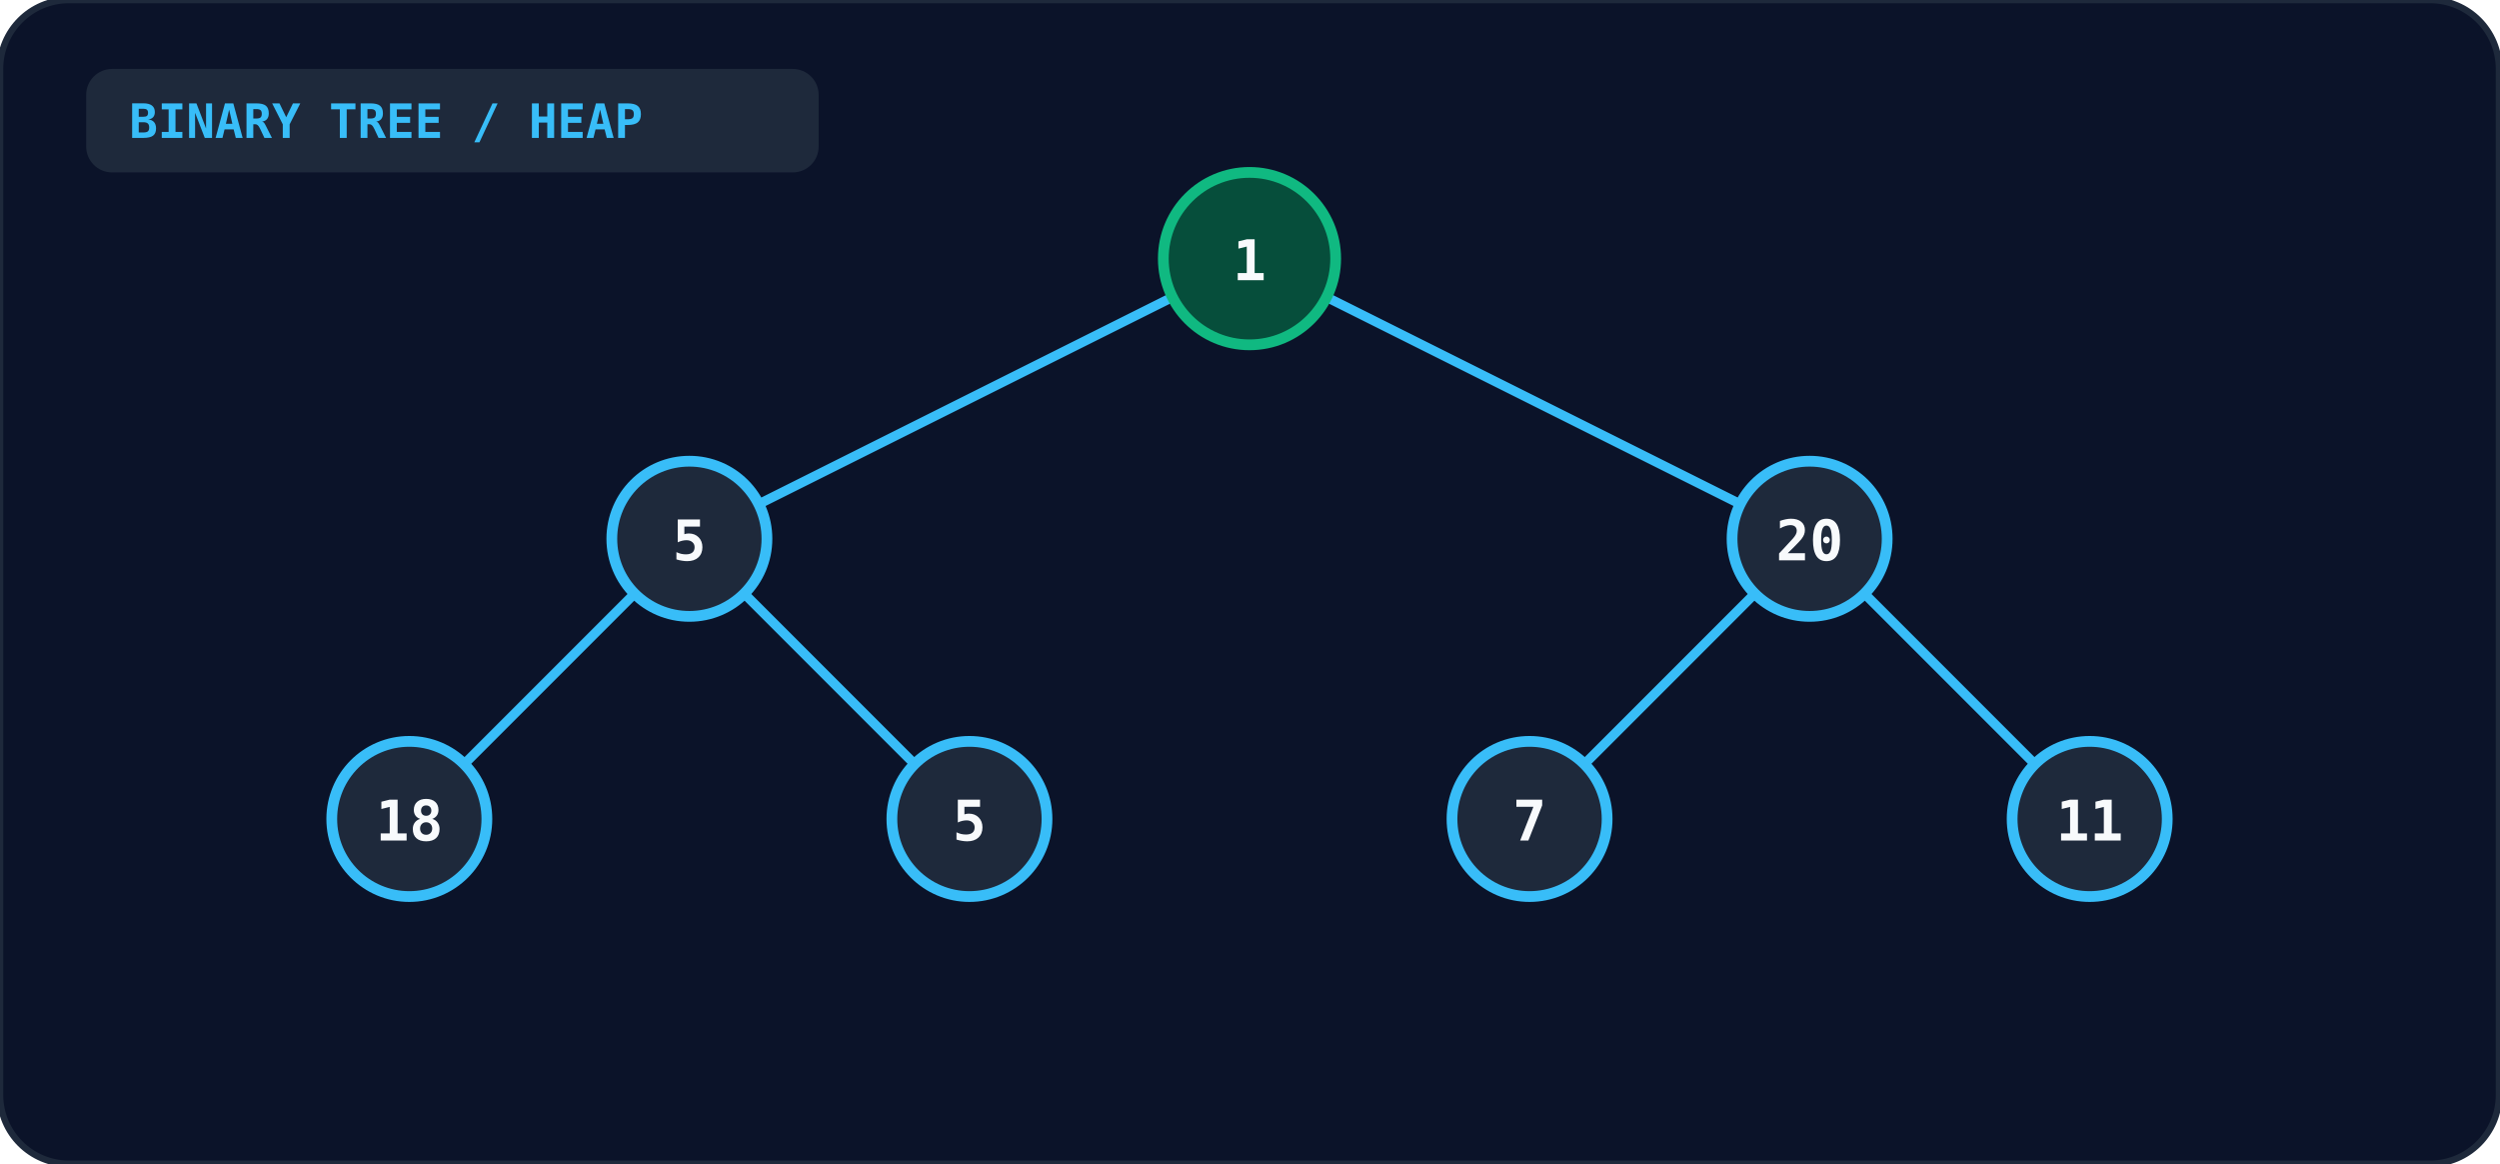
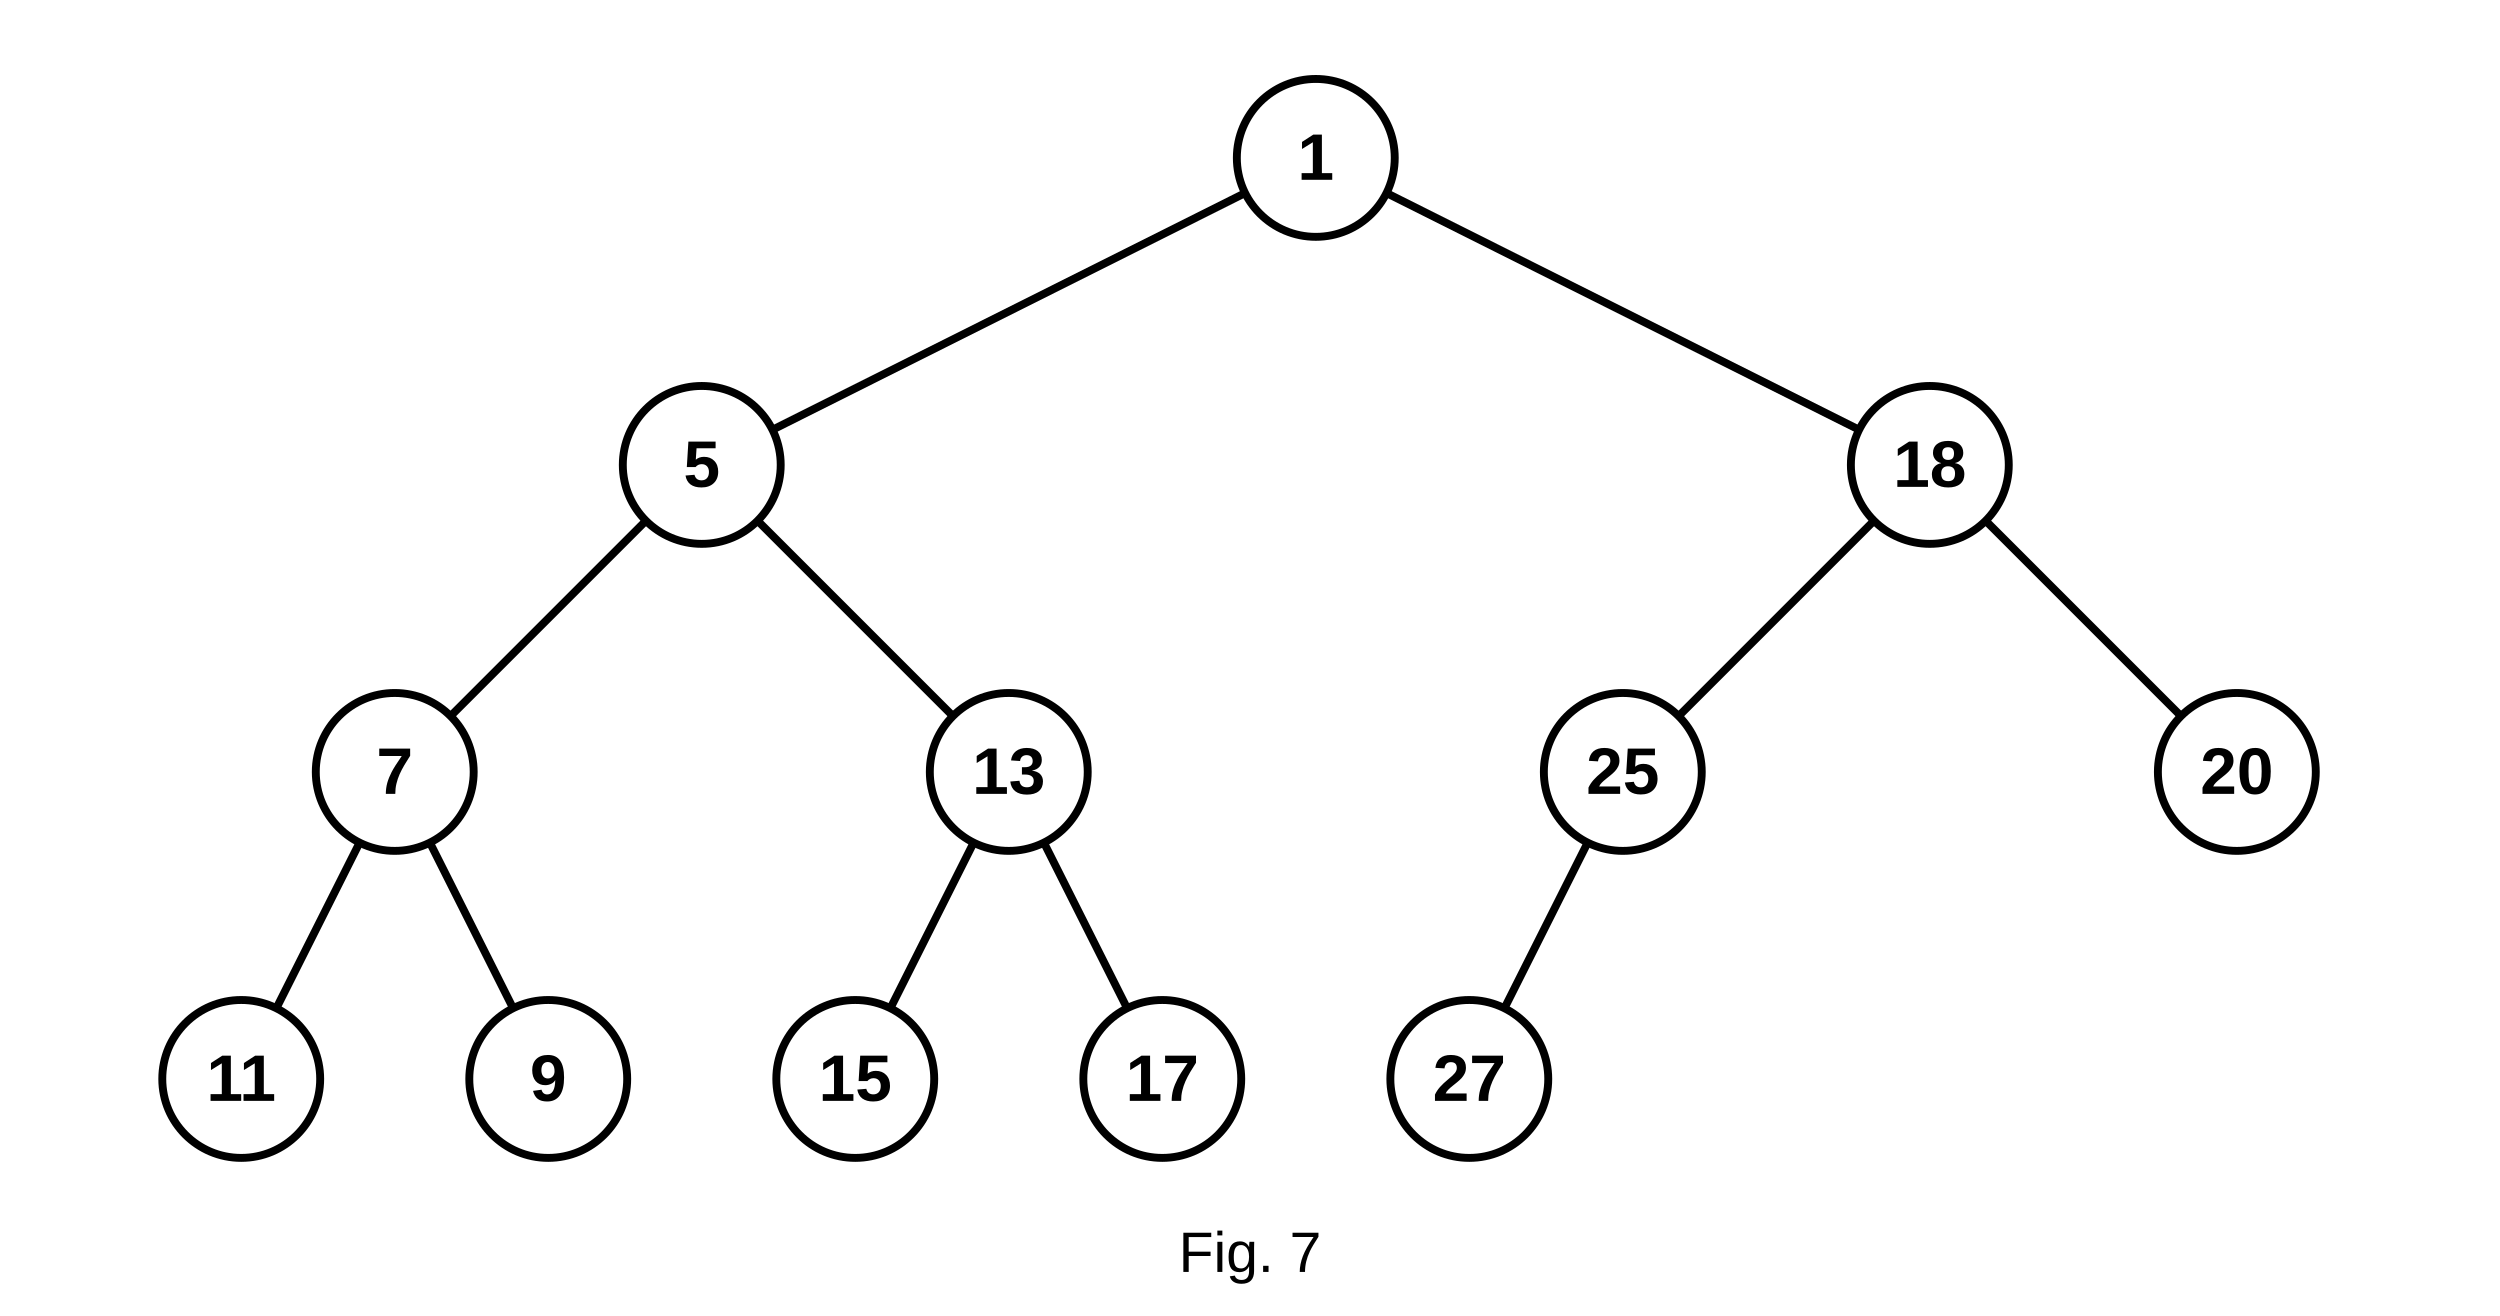
- <svg xmlns="http://www.w3.org/2000/svg" viewBox="0 0 580 270" width="100%" height="100%">
-   <rect width="100%" height="100%" rx="16" fill="#0b1329" stroke="#1e293b" stroke-width="1.5" />
-   <rect x="20" y="16" width="170" height="24" rx="6" fill="#1e293b" />
-   <text x="30" y="32" fill="#38bdf8" font-size="11" font-weight="bold" font-family="monospace">BINARY TREE / HEAP</text>
-   <g stroke="#38bdf8" stroke-width="2.2">
-     <line x1="290" y1="60" x2="160" y2="125" />
-     <line x1="290" y1="60" x2="420" y2="125" />
-     <line x1="160" y1="125" x2="95" y2="190" />
-     <line x1="160" y1="125" x2="225" y2="190" />
-     <line x1="420" y1="125" x2="355" y2="190" />
-     <line x1="420" y1="125" x2="485" y2="190" />
+ <svg xmlns="http://www.w3.org/2000/svg" viewBox="0 0 570 300" font-family="Arial, Helvetica, sans-serif">
+   <g stroke="currentColor" stroke-width="1.8" fill="none">
+     <line x1="283.9" y1="44.0" x2="176.1" y2="98.0" />
+     <line x1="316.1" y1="44.0" x2="423.9" y2="98.0" />
+     <line x1="147.3" y1="118.7" x2="102.7" y2="163.3" />
+     <line x1="172.7" y1="118.7" x2="217.3" y2="163.3" />
+     <line x1="427.3" y1="118.7" x2="382.7" y2="163.3" />
+     <line x1="452.7" y1="118.7" x2="497.3" y2="163.3" />
+     <line x1="82.0" y1="192.1" x2="63.0" y2="229.9" />
+     <line x1="98.0" y1="192.1" x2="117.0" y2="229.9" />
+     <line x1="222.0" y1="192.1" x2="203.0" y2="229.9" />
+     <line x1="238.0" y1="192.1" x2="257.0" y2="229.9" />
+     <line x1="362.0" y1="192.1" x2="343.0" y2="229.9" />
+     <circle cx="300" cy="36" r="18" />
+     <circle cx="160" cy="106" r="18" />
+     <circle cx="90" cy="176" r="18" />
+     <circle cx="125" cy="246" r="18" />
+     <circle cx="55" cy="246" r="18" />
+     <circle cx="230" cy="176" r="18" />
+     <circle cx="195" cy="246" r="18" />
+     <circle cx="265" cy="246" r="18" />
+     <circle cx="440" cy="106" r="18" />
+     <circle cx="510" cy="176" r="18" />
+     <circle cx="370" cy="176" r="18" />
+     <circle cx="335" cy="246" r="18" />
  </g>
-   <circle cx="290" cy="60" r="20" fill="#064e3b" stroke="#10b981" stroke-width="2.5" />
-   <text x="290" y="65" text-anchor="middle" fill="#f8fafc" font-size="13" font-weight="bold" font-family="monospace">1</text>
-   <circle cx="160" cy="125" r="18" fill="#1e293b" stroke="#38bdf8" stroke-width="2.5" />
-   <text x="160" y="130" text-anchor="middle" fill="#f8fafc" font-size="13" font-weight="bold" font-family="monospace">5</text>
-   <circle cx="420" cy="125" r="18" fill="#1e293b" stroke="#38bdf8" stroke-width="2.5" />
-   <text x="420" y="130" text-anchor="middle" fill="#f8fafc" font-size="13" font-weight="bold" font-family="monospace">20</text>
-   <circle cx="95" cy="190" r="18" fill="#1e293b" stroke="#38bdf8" stroke-width="2.5" />
-   <text x="95" y="195" text-anchor="middle" fill="#f8fafc" font-size="13" font-weight="bold" font-family="monospace">18</text>
-   <circle cx="225" cy="190" r="18" fill="#1e293b" stroke="#38bdf8" stroke-width="2.5" />
-   <text x="225" y="195" text-anchor="middle" fill="#f8fafc" font-size="13" font-weight="bold" font-family="monospace">5</text>
-   <circle cx="355" cy="190" r="18" fill="#1e293b" stroke="#38bdf8" stroke-width="2.5" />
-   <text x="355" y="195" text-anchor="middle" fill="#f8fafc" font-size="13" font-weight="bold" font-family="monospace">7</text>
-   <circle cx="485" cy="190" r="18" fill="#1e293b" stroke="#38bdf8" stroke-width="2.5" />
-   <text x="485" y="195" text-anchor="middle" fill="#f8fafc" font-size="13" font-weight="bold" font-family="monospace">11</text>
+   <g fill="currentColor" font-size="15" font-weight="bold" text-anchor="middle">
+     <text x="300" y="41">1</text>
+     <text x="160" y="111">5</text>
+     <text x="90" y="181">7</text>
+     <text x="125" y="251">9</text>
+     <text x="55" y="251">11</text>
+     <text x="230" y="181">13</text>
+     <text x="195" y="251">15</text>
+     <text x="265" y="251">17</text>
+     <text x="440" y="111">18</text>
+     <text x="510" y="181">20</text>
+     <text x="370" y="181">25</text>
+     <text x="335" y="251">27</text>
+   </g>
+   <text x="285" y="290" fill="currentColor" font-size="13" text-anchor="middle">Fig. 7</text>
</svg>
